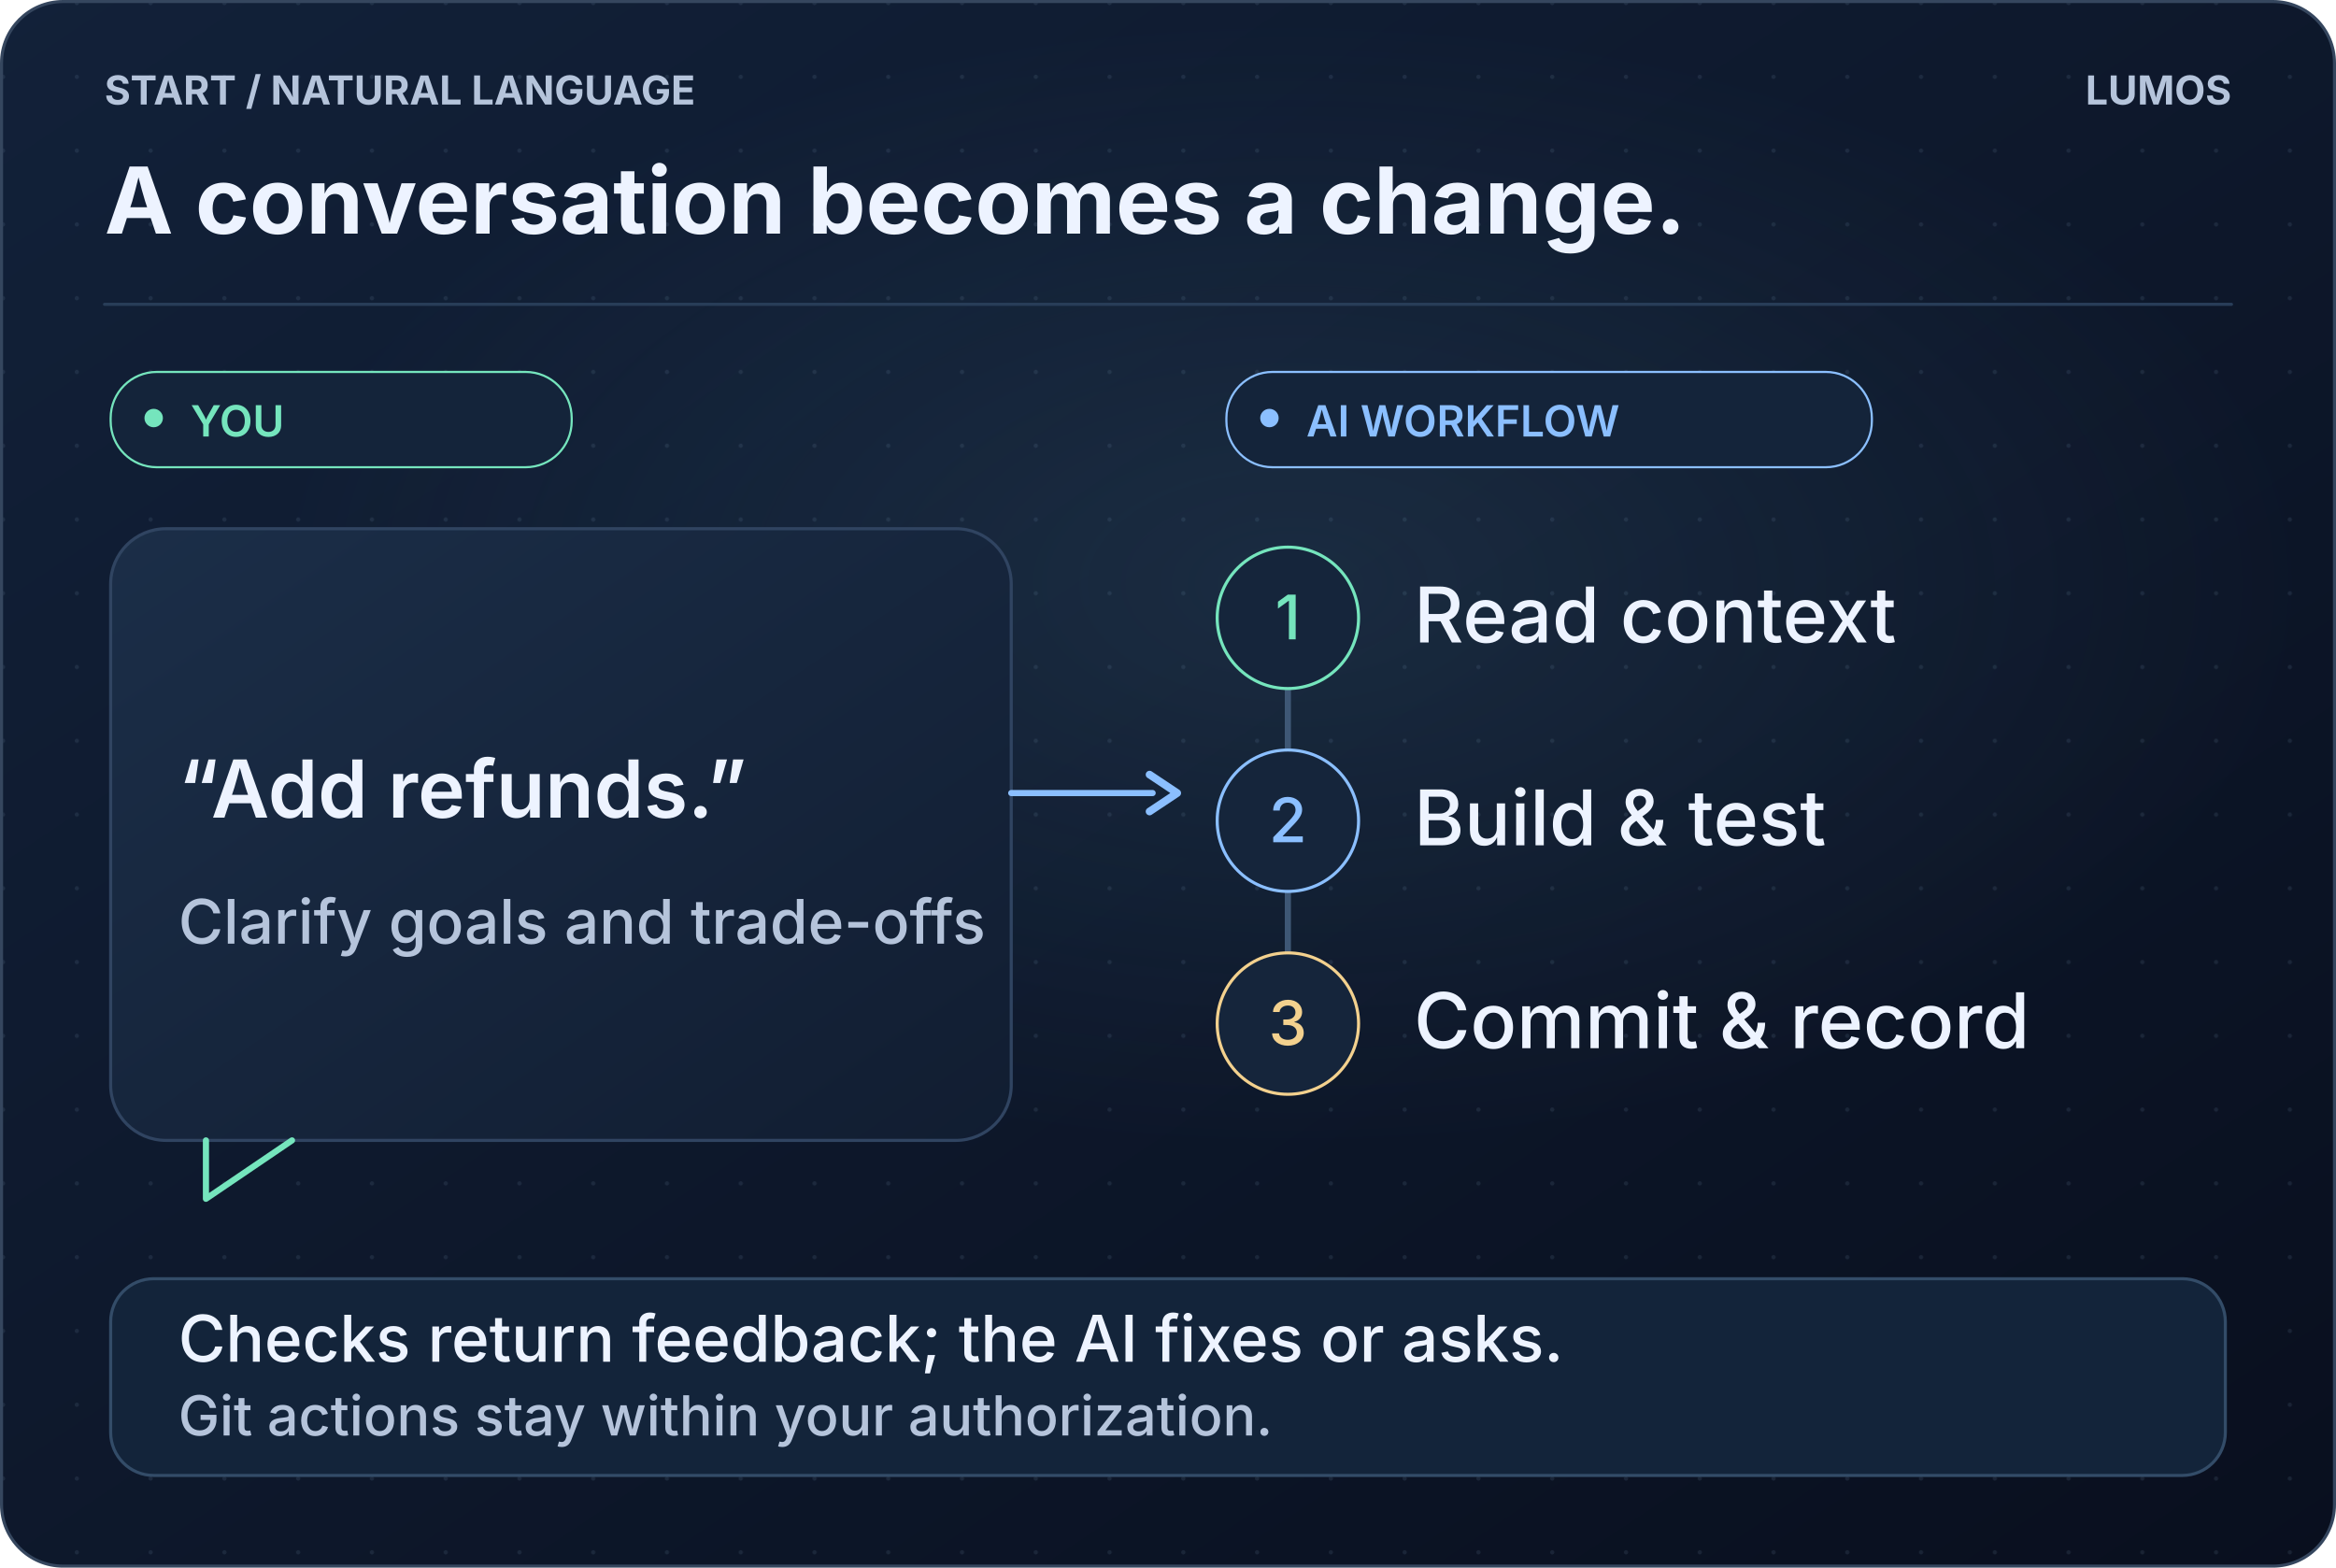
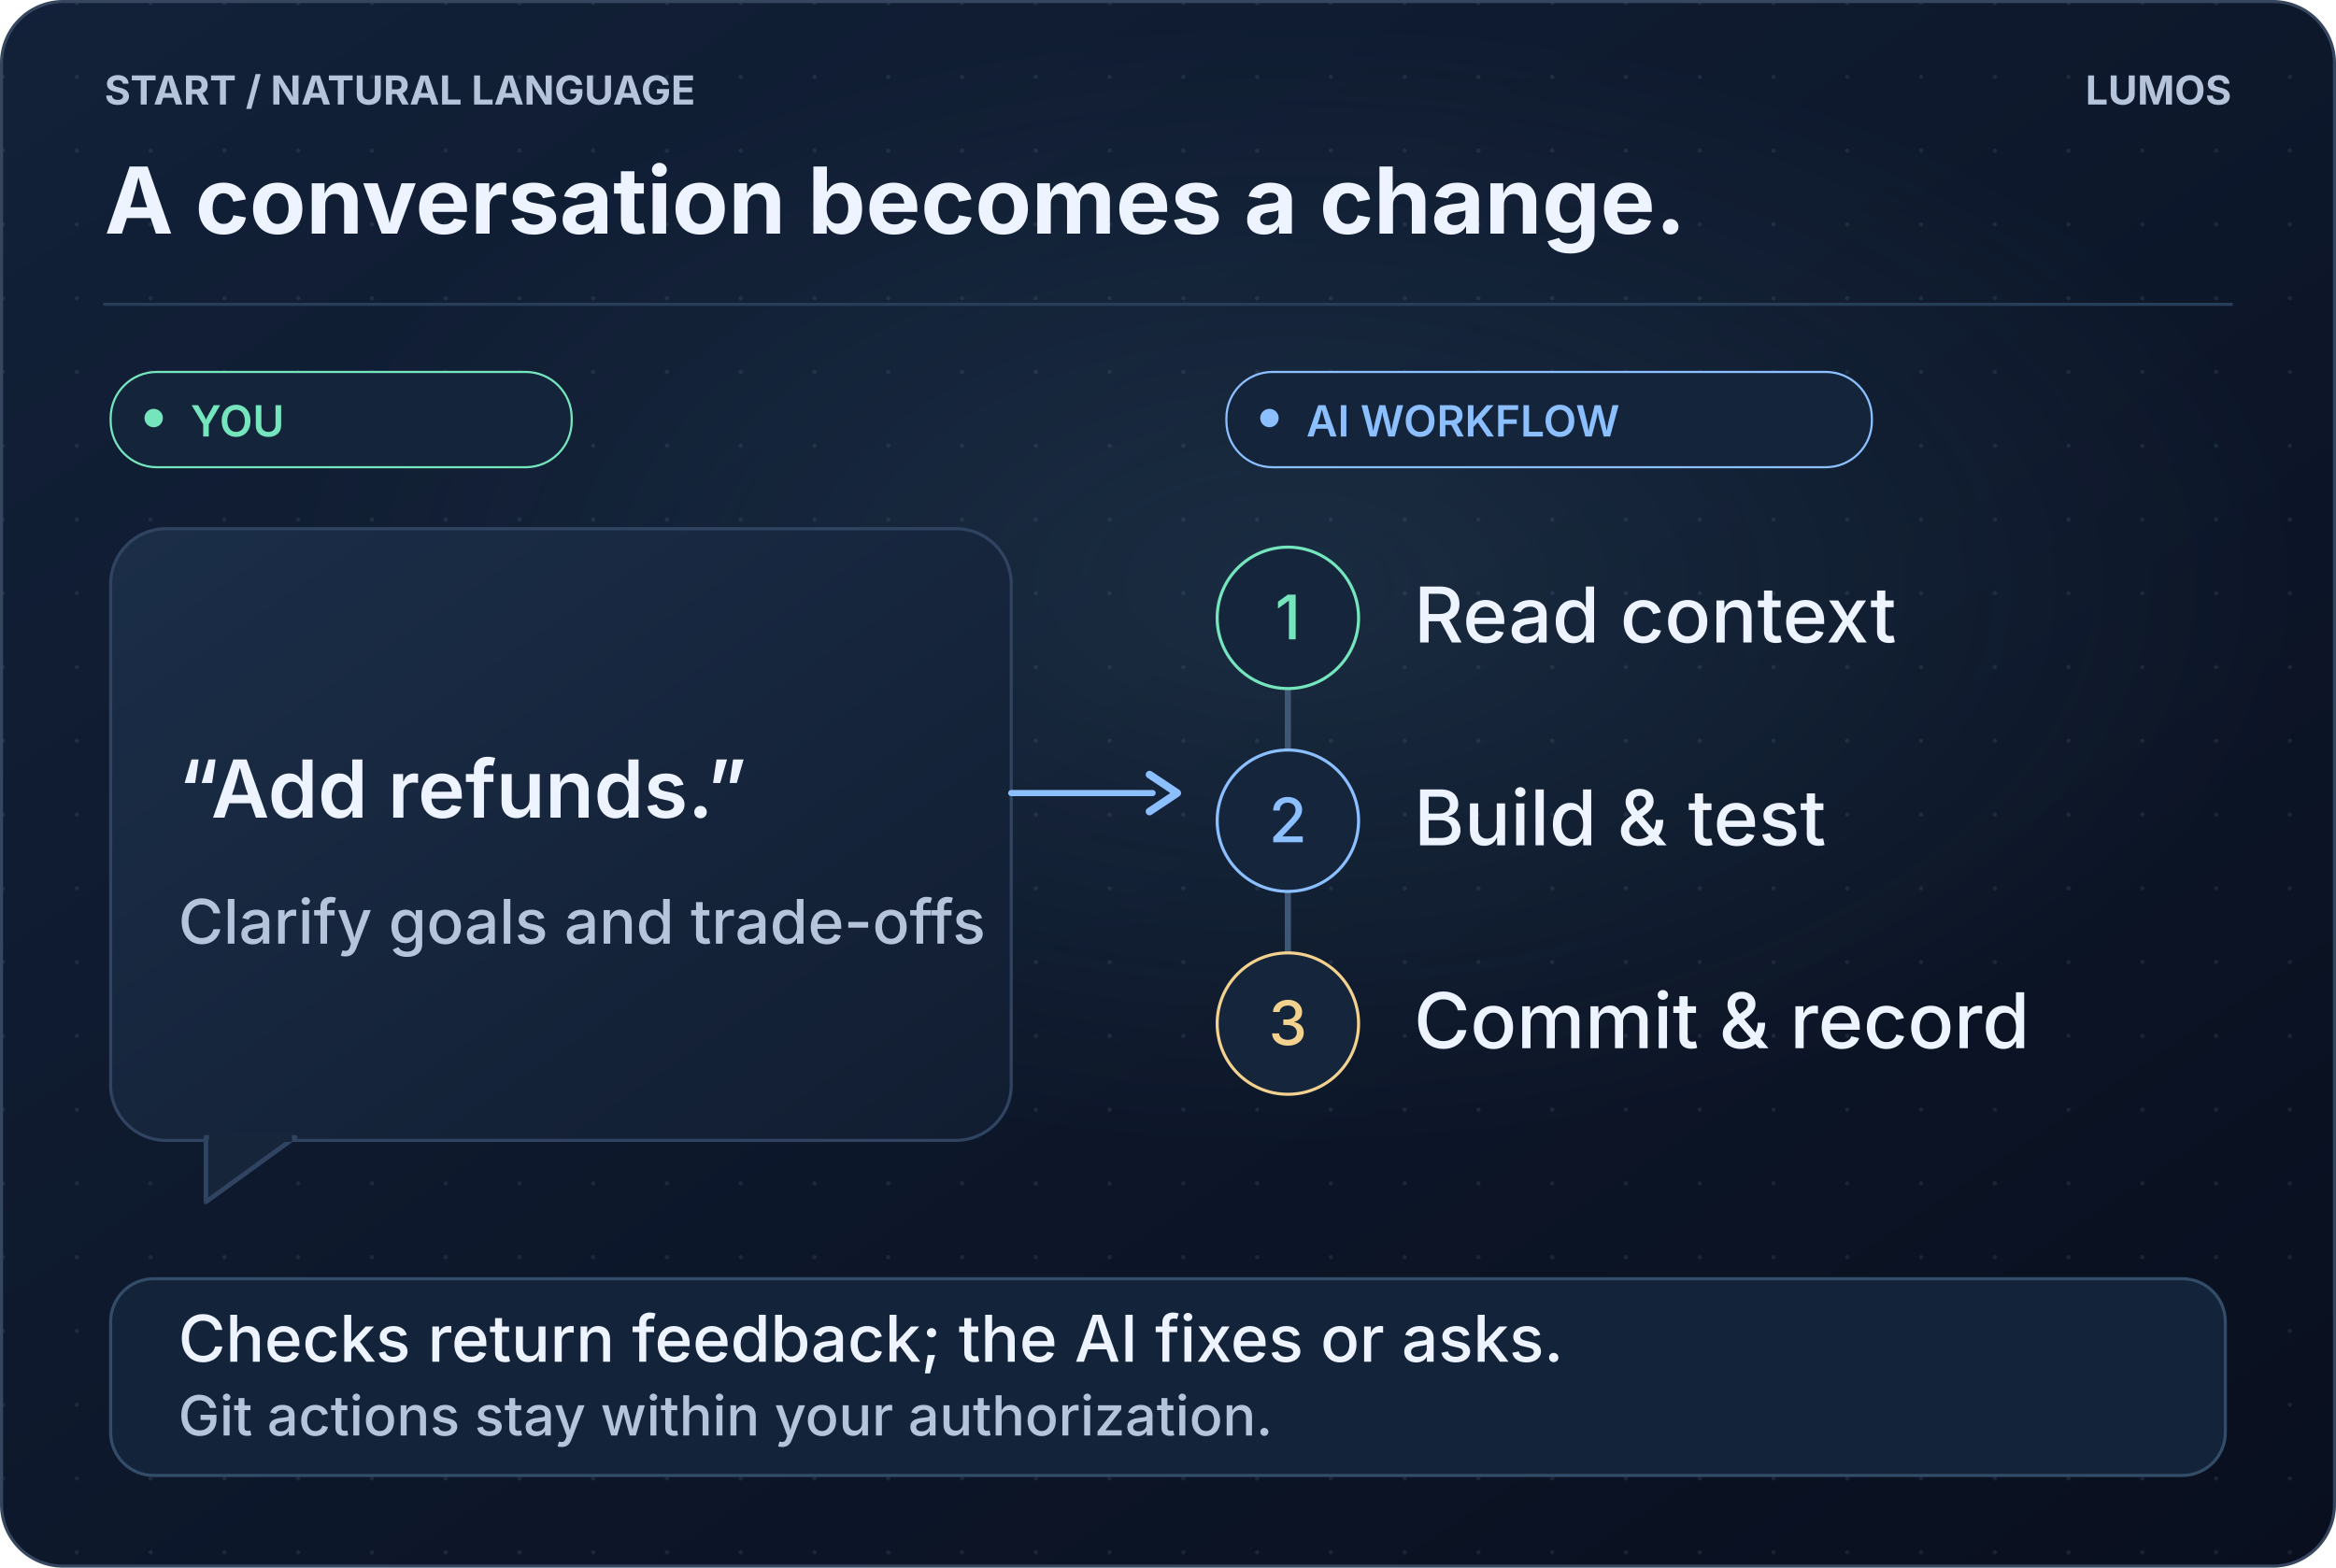
<svg xmlns="http://www.w3.org/2000/svg" width="760" height="510" viewBox="0 0 760 510" role="img" aria-labelledby="title desc">
  <defs>
    <linearGradient id="bg" x1="0" y1="0" x2="1" y2="1">
      <stop stop-color="#122139" />
      <stop offset="1" stop-color="#090f1e" />
    </linearGradient>
    <linearGradient id="panel" x1="0" y1="0" x2="1" y2="1">
      <stop stop-color="#1b2e48" />
      <stop offset="1" stop-color="#111d31" />
    </linearGradient>
    <radialGradient id="halo">
      <stop stop-color="#73b8d7" stop-opacity=".12" />
      <stop offset="1" stop-color="#73b8d7" stop-opacity="0" />
    </radialGradient>
    <pattern id="grid" width="24" height="24" patternUnits="userSpaceOnUse">
      <circle cx="1" cy="1" r=".7" fill="#718da9" opacity=".15" />
    </pattern>
  </defs>
  <rect x=".5" y=".5" width="759" height="509" rx="20" fill="url(#bg)" stroke="#35465e" />
  <rect x="1" y="1" width="758" height="508" rx="20" fill="url(#grid)" />
  <ellipse cx="420" cy="190" rx="335" ry="185" fill="url(#halo)" />
  <g font-family="Inter, 'PingFang TC', 'Noto Sans TC', 'Microsoft JhengHei', system-ui, sans-serif">
    <text x="34" y="34" font-size="13" fill="#b5c4db" text-anchor="start" font-weight="650">START / NATURAL LANGUAGE</text>
    <text x="34" y="76" font-size="30" fill="#edf3ff" text-anchor="start" font-weight="650">A conversation becomes a change.</text>
    <path d="M34 99H726" fill="none" stroke="#283d58" stroke-width="1" stroke-linecap="round" stroke-linejoin="round" />
    <text x="726" y="34" font-size="13" fill="#b5c4db" text-anchor="end" font-weight="650">LUMOS</text>
    <rect x="36" y="121" width="150" height="31" rx="15" fill="#14243a" stroke="#75e5bd" stroke-width="0.7" />
    <circle cx="50" cy="136" r="3" fill="#75e5bd" stroke="none" stroke-width="1" />
    <text x="62" y="142" font-size="14" fill="#75e5bd" text-anchor="start" font-weight="600">YOU</text>
    <rect x="36" y="172" width="293" height="199" rx="18" fill="url(#panel)" stroke="#304461" stroke-width="1" />
-     <path d="M67 371v19l28-19" fill="none" stroke="#75e5bd" stroke-width="2" stroke-linecap="round" stroke-linejoin="round" />
+     <path d="M67 370V391L96 370Z" fill="#17253b" stroke="#304461" stroke-width="1.5" stroke-linejoin="round" />
+     <path d="M68 370H95" stroke="#17253b" stroke-width="3" />
    <text x="58" y="266" font-size="26" fill="#edf3ff" text-anchor="start" font-weight="600">“Add refunds.”</text>
    <text x="58" y="307" font-size="20" fill="#b5c4db" text-anchor="start" font-weight="450">Clarify goals and trade-offs</text>
    <path d="M329 258H375" fill="none" stroke="#8bbfff" stroke-width="2" stroke-linecap="round" stroke-linejoin="round" />
    <polyline points="374,252 383,258 374,264" fill="none" stroke="#8bbfff" stroke-width="2.5" stroke-linecap="round" stroke-linejoin="round" />
    <rect x="399" y="121" width="210" height="31" rx="15" fill="#14243a" stroke="#8bbfff" stroke-width="0.7" />
    <circle cx="413" cy="136" r="3" fill="#8bbfff" stroke="none" stroke-width="1" />
    <text x="425" y="142" font-size="14" fill="#8bbfff" text-anchor="start" font-weight="600">AI WORKFLOW</text>
    <path d="M419 207V338" fill="none" stroke="#3e5775" stroke-width="2" stroke-linecap="round" stroke-linejoin="round" />
    <circle cx="419" cy="201" r="23" fill="#15253b" stroke="#75e5bd" stroke-width="1" />
    <text x="419" y="208" font-size="20" fill="#75e5bd" text-anchor="middle" font-weight="550">1</text>
    <text x="460" y="209" font-size="25" fill="#edf3ff" text-anchor="start" font-weight="550">Read context</text>
    <circle cx="419" cy="267" r="23" fill="#15253b" stroke="#8bbfff" stroke-width="1" />
    <text x="419" y="274" font-size="20" fill="#8bbfff" text-anchor="middle" font-weight="550">2</text>
    <text x="460" y="275" font-size="25" fill="#edf3ff" text-anchor="start" font-weight="550">Build &amp; test</text>
    <circle cx="419" cy="333" r="23" fill="#15253b" stroke="#f3d18e" stroke-width="1" />
    <text x="419" y="340" font-size="20" fill="#f3d18e" text-anchor="middle" font-weight="550">3</text>
    <text x="460" y="341" font-size="25" fill="#edf3ff" text-anchor="start" font-weight="550">Commit &amp; record</text>
    <rect x="36" y="416" width="688" height="64" rx="14" fill="#13243a" stroke="#334c68" stroke-width="1" />
    <text x="58" y="443" font-size="21" fill="#edf3ff" text-anchor="start" font-weight="450">Checks return feedback; the AI fixes or asks.</text>
    <text x="58" y="467" font-size="18" fill="#b5c4db" text-anchor="start" font-weight="450">Git actions stay within your authorization.</text>
  </g>
</svg>
